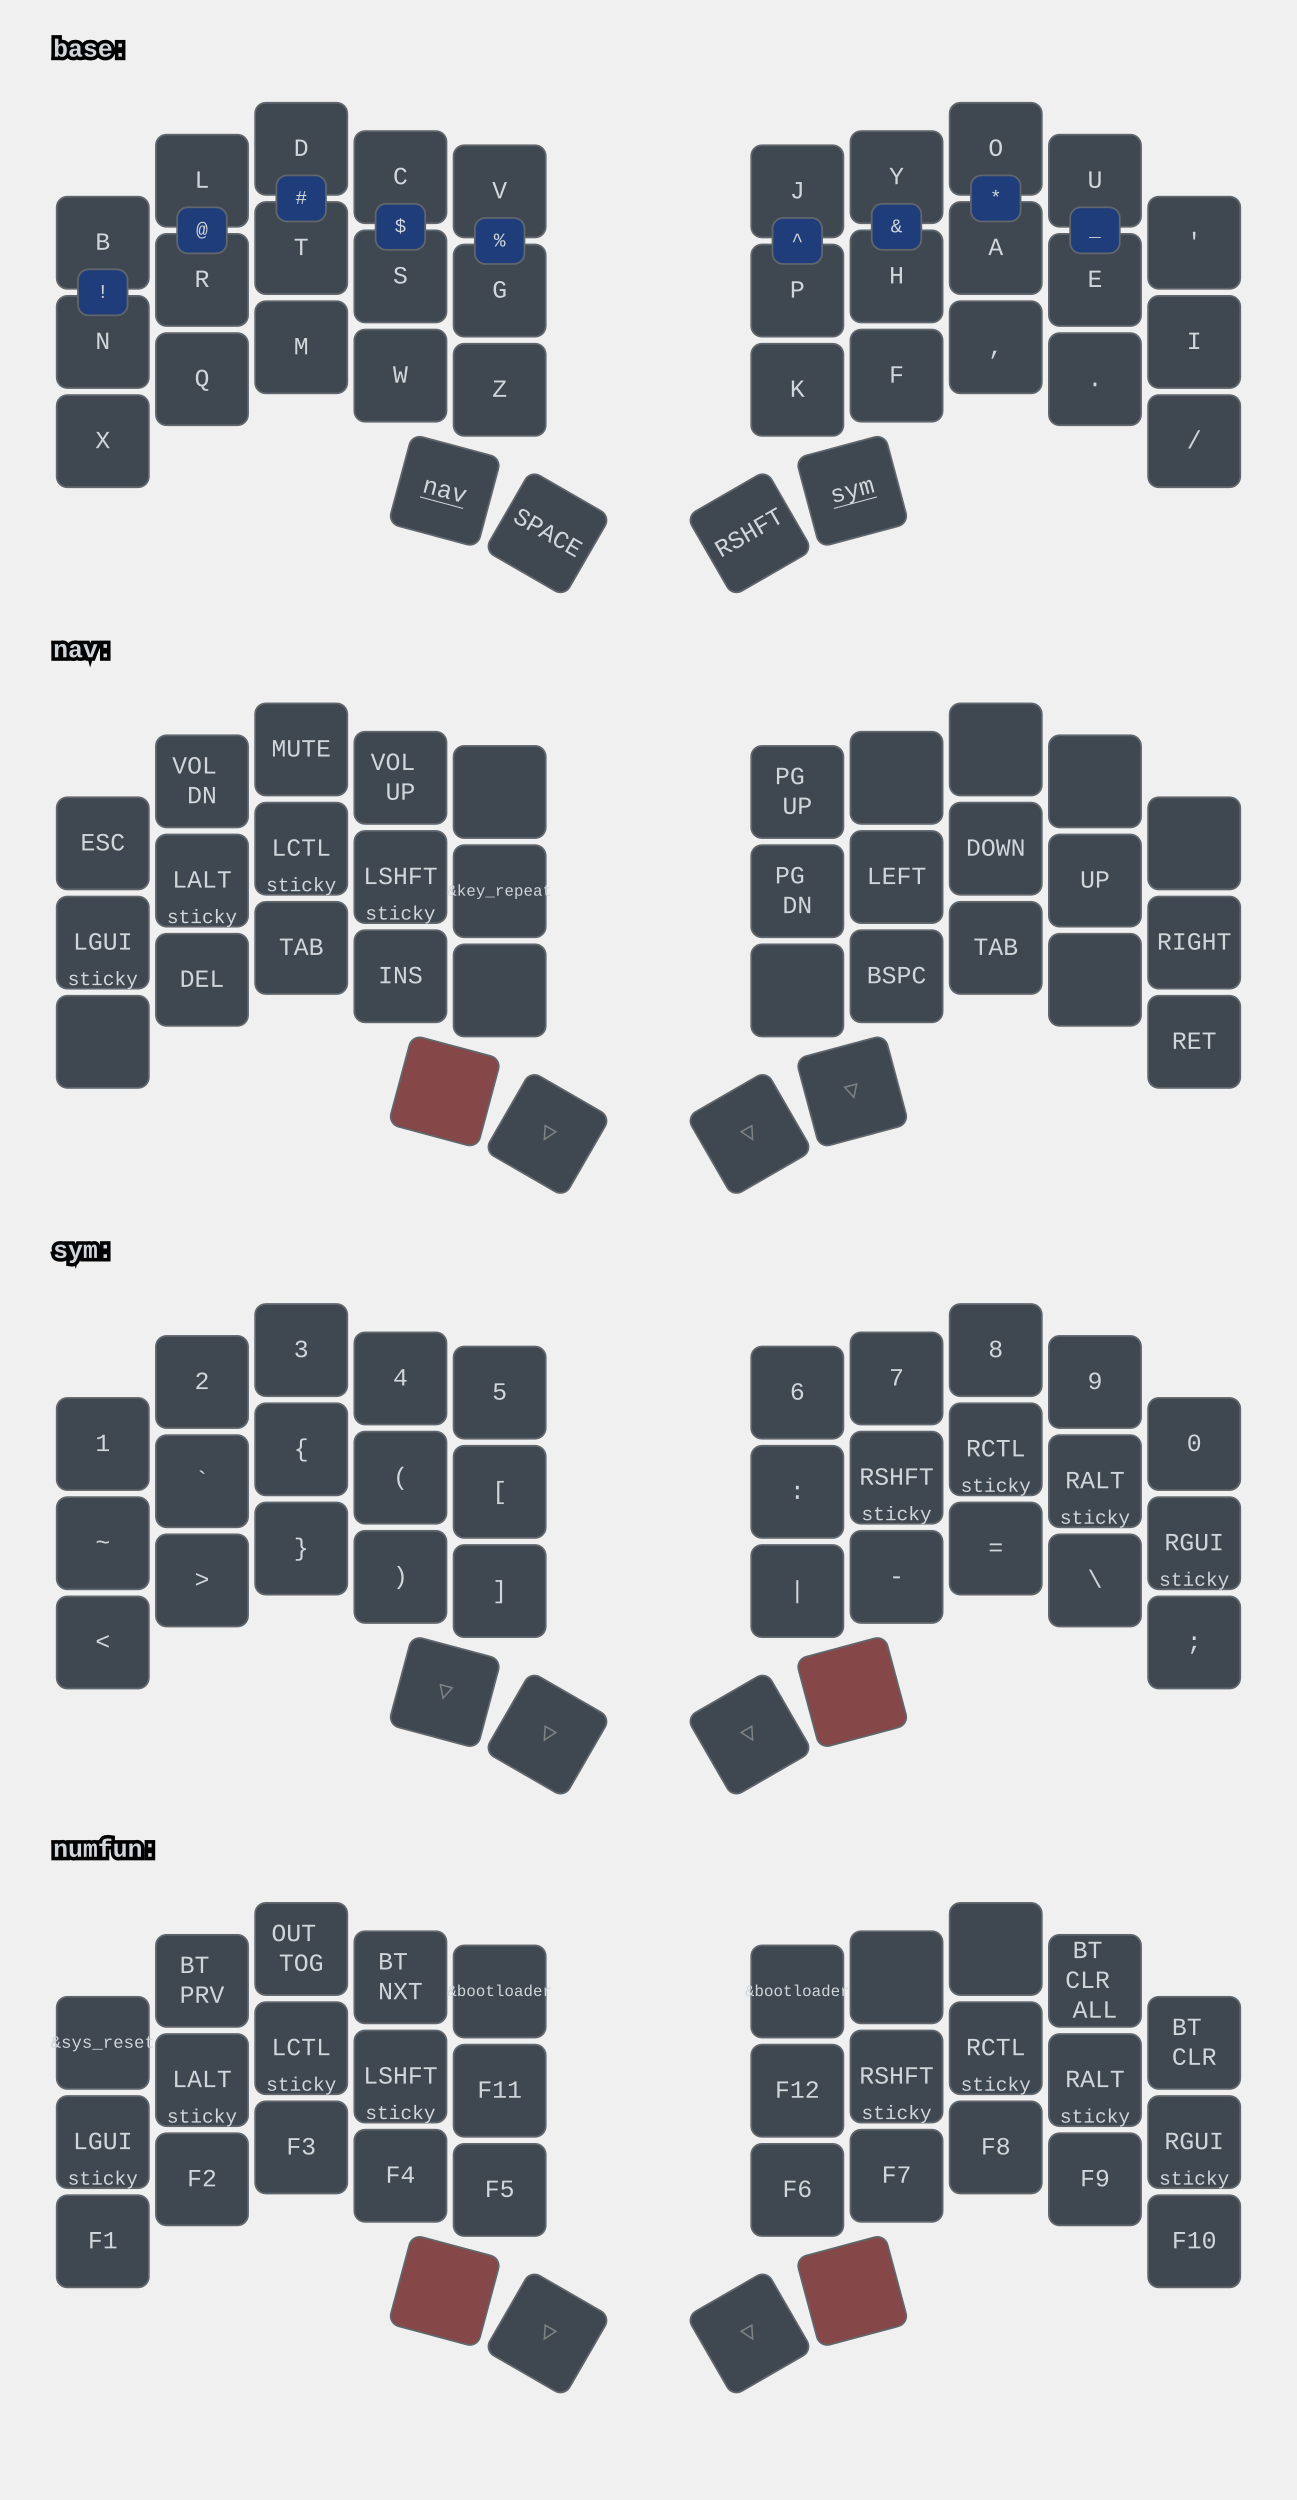
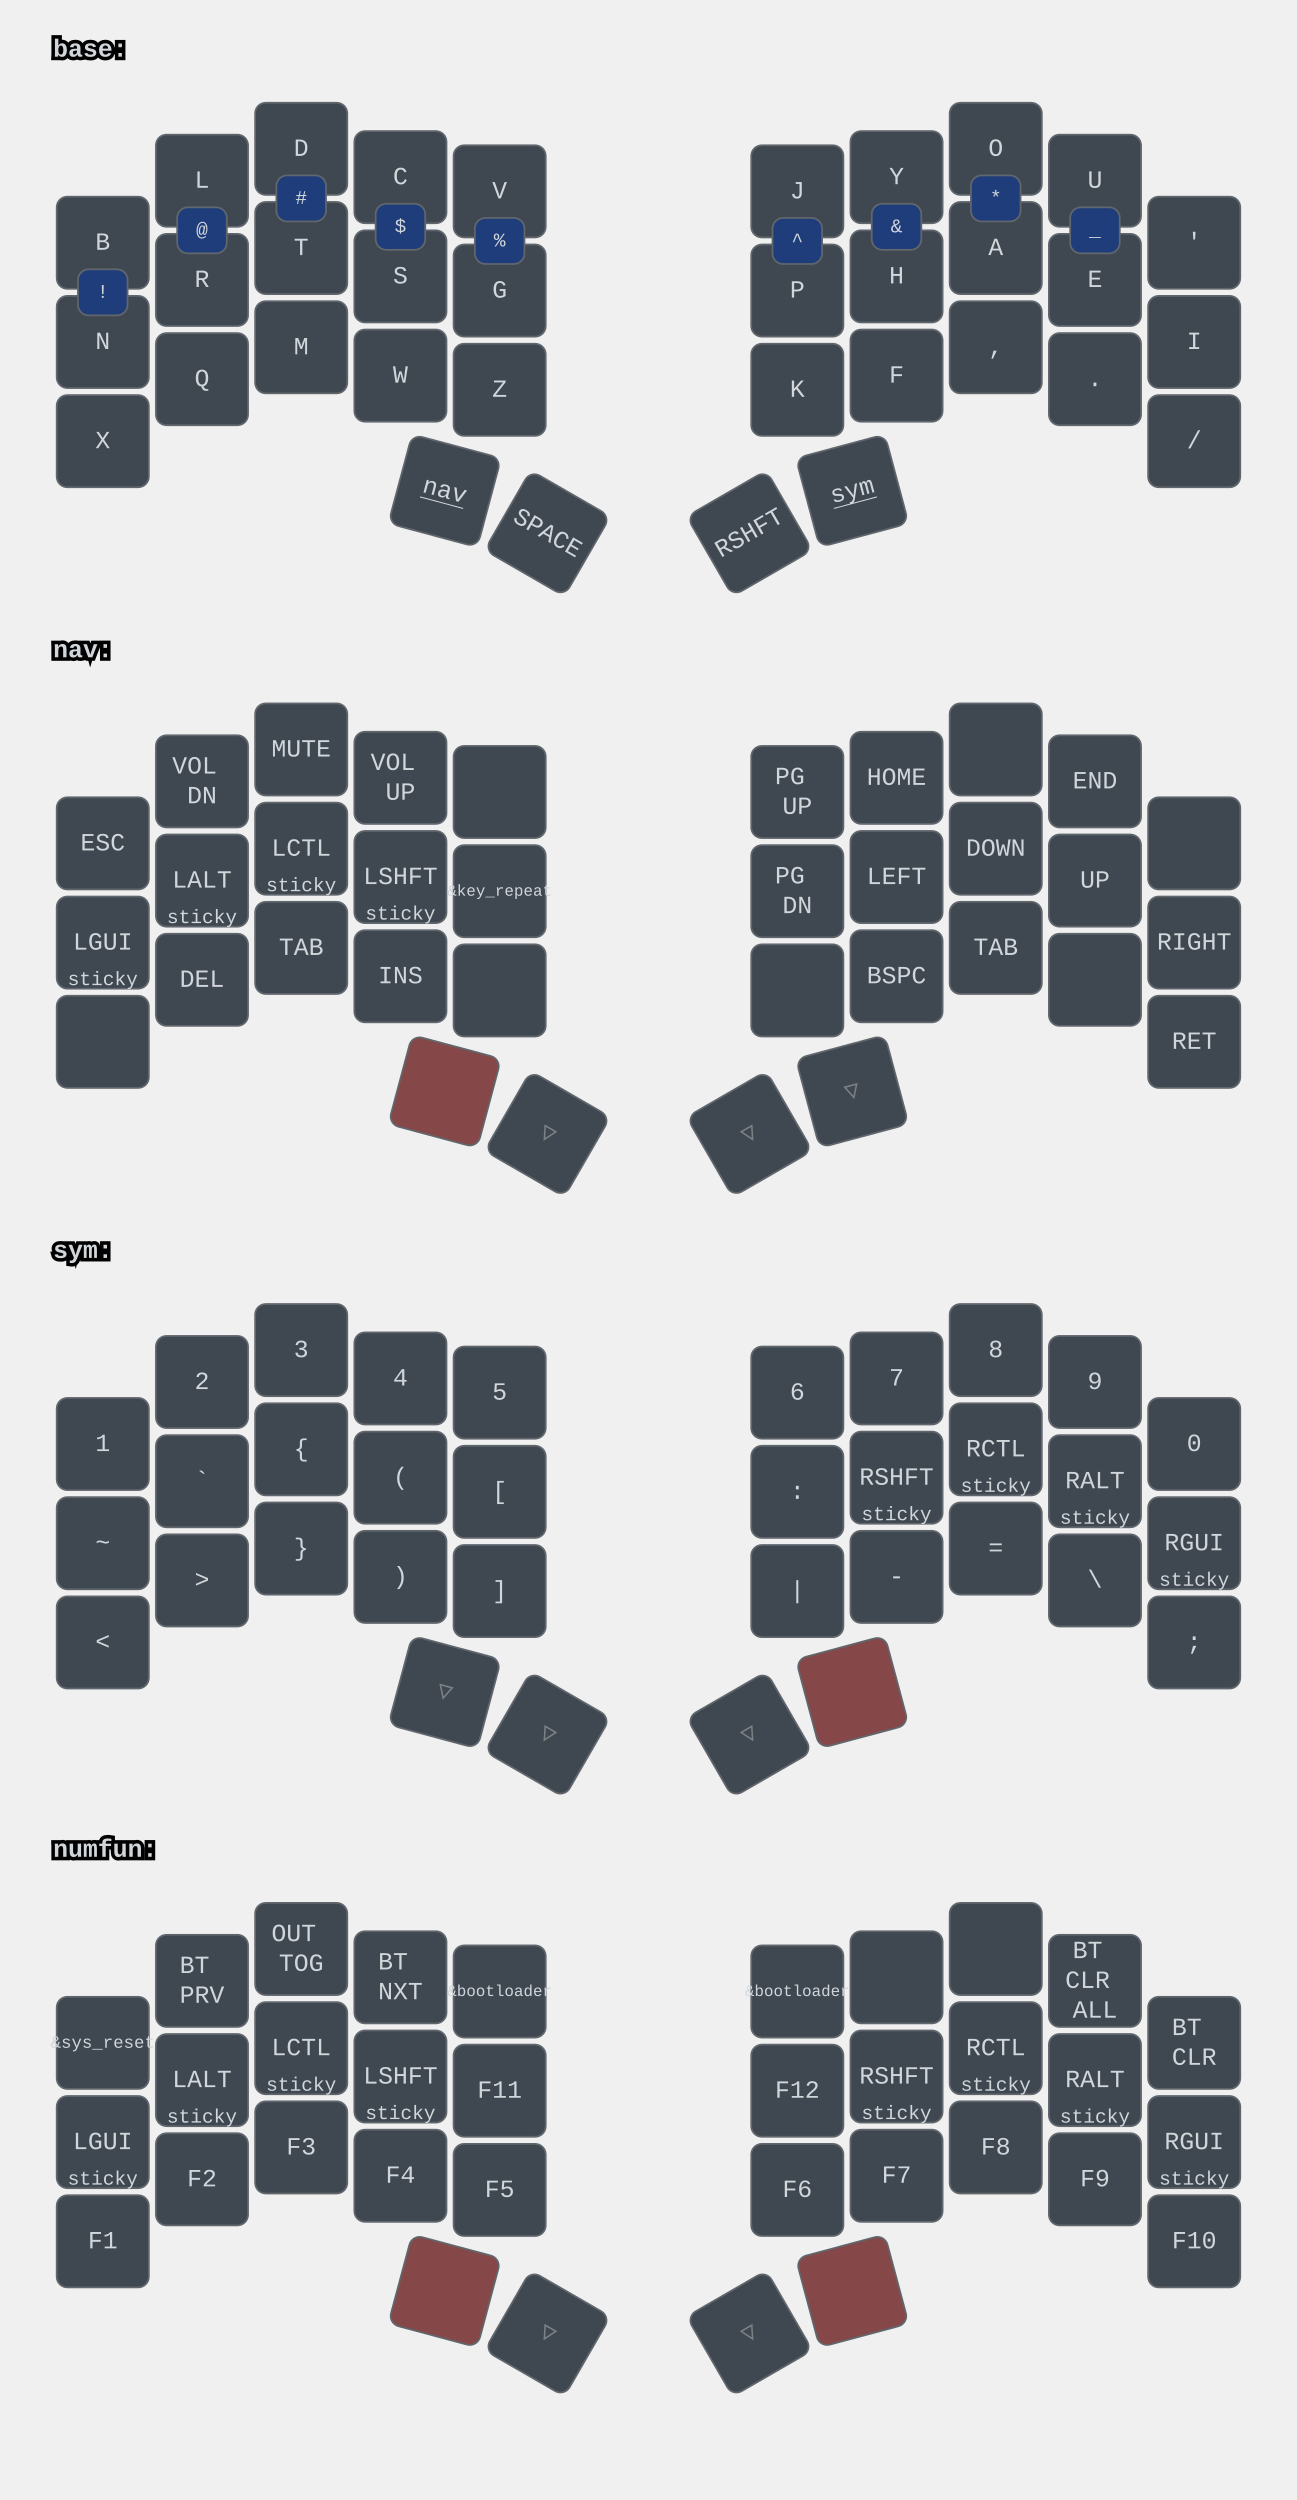
<svg xmlns="http://www.w3.org/2000/svg" width="732" height="1411" viewBox="0 0 732 1411" class="keymap">
  <style>/* inherit to force styles through use tags */
svg path {
    fill: inherit;
}

/* font and background color specifications */
svg.keymap {
    font-family: SFMono-Regular,Consolas,Liberation Mono,Menlo,monospace;
    font-size: 14px;
    font-kerning: normal;
    text-rendering: optimizeLegibility;
    fill: #24292e;
}

/* default key styling */
rect.key {
    fill: #f6f8fa;
}

rect.key, rect.combo {
    stroke: #c9cccf;
    stroke-width: 1;
}

/* default key side styling, only used is draw_key_sides is set */
rect.side {
    filter: brightness(90%);
}

/* color accent for combo boxes */
rect.combo, rect.combo-separate {
    fill: #cdf;
}

/* color accent for held keys */
rect.held, rect.combo.held {
    fill: #fdd;
}

/* color accent for ghost (optional) keys */
rect.ghost, rect.combo.ghost {
    stroke-dasharray: 4, 4;
    stroke-width: 2;
}

text {
    text-anchor: middle;
    dominant-baseline: middle;
}

/* styling for layer labels */
text.label {
    font-weight: bold;
    text-anchor: start;
    stroke: white;
    stroke-width: 4;
    paint-order: stroke;
}

/* styling for optional footer */
text.footer {
    text-anchor: end;
    dominant-baseline: auto;
    stroke: white;
    stroke-width: 4;
    paint-order: stroke;
}

/* styling for combo tap, and key non-tap label text */
text.combo, text.hold, text.shifted, text.left, text.right, text.tl, text.tr, text.bl, text.br {
    font-size: 11px;
}

text.hold, text.bl, text.br {
    text-anchor: middle;
    dominant-baseline: auto;
}

text.shifted, text.tl, text.tr {
    text-anchor: middle;
    dominant-baseline: hanging;
}

text.left, text.tl, text.bl {
    text-anchor: start;
}

text.right, text.tr, text.br {
    text-anchor: end;
}

text.layer-activator {
    text-decoration: underline;
}

/* styling for hold/shifted label text in combo box */
text.combo.hold, text.combo.shifted, text.combo.left, text.combo.right {
    font-size: 8px;
}

/* lighter symbol for transparent keys */
text.trans {
    fill: #7b7e81;
}

/* styling for combo dendrons */
path.combo {
    stroke-width: 1;
    stroke: gray;
    fill: none;
}

/* Start Tabler Icons Cleanup */
/* cannot use height/width with glyphs */
.icon-tabler &gt; path {
    fill: inherit;
    stroke: inherit;
    stroke-width: 2;
}
/* hide tabler's default box */
.icon-tabler &gt; path[stroke="none"][fill="none"] {
    visibility: hidden;
}
/* End Tabler Icons Cleanup */

svg.keymap { fill: #d1d6db; }
rect.key { fill: #3f4750; }
rect.key, rect.combo { stroke: #60666c; }
rect.combo, rect.combo-separate { fill: #1f3d7a; }
rect.held, rect.combo.held { fill: #854747; }
text.label, text.footer { stroke: black; }
text.trans { fill: #7e8184; }
path.combo { stroke: #7f7f7f; }
</style>
  <g transform="translate(30, 0)" class="layer-base">
    <text x="0" y="28" class="label" id="base">base:</text>
    <g transform="translate(0, 56)">
      <g transform="translate(28, 81)" class="key keypos-0">
        <rect rx="6" ry="6" x="-26" y="-26" width="52" height="52" class="key" />
        <text x="0" y="0" class="key tap">B</text>
      </g>
      <g transform="translate(84, 46)" class="key keypos-1">
        <rect rx="6" ry="6" x="-26" y="-26" width="52" height="52" class="key" />
        <text x="0" y="0" class="key tap">L</text>
      </g>
      <g transform="translate(140, 28)" class="key keypos-2">
        <rect rx="6" ry="6" x="-26" y="-26" width="52" height="52" class="key" />
        <text x="0" y="0" class="key tap">D</text>
      </g>
      <g transform="translate(196, 44)" class="key keypos-3">
        <rect rx="6" ry="6" x="-26" y="-26" width="52" height="52" class="key" />
        <text x="0" y="0" class="key tap">C</text>
      </g>
      <g transform="translate(252, 52)" class="key keypos-4">
        <rect rx="6" ry="6" x="-26" y="-26" width="52" height="52" class="key" />
        <text x="0" y="0" class="key tap">V</text>
      </g>
      <g transform="translate(420, 52)" class="key keypos-5">
        <rect rx="6" ry="6" x="-26" y="-26" width="52" height="52" class="key" />
        <text x="0" y="0" class="key tap">J</text>
      </g>
      <g transform="translate(476, 44)" class="key keypos-6">
        <rect rx="6" ry="6" x="-26" y="-26" width="52" height="52" class="key" />
        <text x="0" y="0" class="key tap">Y</text>
      </g>
      <g transform="translate(532, 28)" class="key keypos-7">
        <rect rx="6" ry="6" x="-26" y="-26" width="52" height="52" class="key" />
        <text x="0" y="0" class="key tap">O</text>
      </g>
      <g transform="translate(588, 46)" class="key keypos-8">
        <rect rx="6" ry="6" x="-26" y="-26" width="52" height="52" class="key" />
        <text x="0" y="0" class="key tap">U</text>
      </g>
      <g transform="translate(644, 81)" class="key keypos-9">
        <rect rx="6" ry="6" x="-26" y="-26" width="52" height="52" class="key" />
        <text x="0" y="0" class="key tap">'</text>
      </g>
      <g transform="translate(28, 137)" class="key keypos-10">
        <rect rx="6" ry="6" x="-26" y="-26" width="52" height="52" class="key" />
        <text x="0" y="0" class="key tap">N</text>
      </g>
      <g transform="translate(84, 102)" class="key keypos-11">
        <rect rx="6" ry="6" x="-26" y="-26" width="52" height="52" class="key" />
        <text x="0" y="0" class="key tap">R</text>
      </g>
      <g transform="translate(140, 84)" class="key keypos-12">
        <rect rx="6" ry="6" x="-26" y="-26" width="52" height="52" class="key" />
        <text x="0" y="0" class="key tap">T</text>
      </g>
      <g transform="translate(196, 100)" class="key keypos-13">
        <rect rx="6" ry="6" x="-26" y="-26" width="52" height="52" class="key" />
        <text x="0" y="0" class="key tap">S</text>
      </g>
      <g transform="translate(252, 108)" class="key keypos-14">
        <rect rx="6" ry="6" x="-26" y="-26" width="52" height="52" class="key" />
        <text x="0" y="0" class="key tap">G</text>
      </g>
      <g transform="translate(420, 108)" class="key keypos-15">
        <rect rx="6" ry="6" x="-26" y="-26" width="52" height="52" class="key" />
        <text x="0" y="0" class="key tap">P</text>
      </g>
      <g transform="translate(476, 100)" class="key keypos-16">
        <rect rx="6" ry="6" x="-26" y="-26" width="52" height="52" class="key" />
        <text x="0" y="0" class="key tap">H</text>
      </g>
      <g transform="translate(532, 84)" class="key keypos-17">
        <rect rx="6" ry="6" x="-26" y="-26" width="52" height="52" class="key" />
        <text x="0" y="0" class="key tap">A</text>
      </g>
      <g transform="translate(588, 102)" class="key keypos-18">
        <rect rx="6" ry="6" x="-26" y="-26" width="52" height="52" class="key" />
        <text x="0" y="0" class="key tap">E</text>
      </g>
      <g transform="translate(644, 137)" class="key keypos-19">
        <rect rx="6" ry="6" x="-26" y="-26" width="52" height="52" class="key" />
        <text x="0" y="0" class="key tap">I</text>
      </g>
      <g transform="translate(28, 193)" class="key keypos-20">
        <rect rx="6" ry="6" x="-26" y="-26" width="52" height="52" class="key" />
        <text x="0" y="0" class="key tap">X</text>
      </g>
      <g transform="translate(84, 158)" class="key keypos-21">
        <rect rx="6" ry="6" x="-26" y="-26" width="52" height="52" class="key" />
        <text x="0" y="0" class="key tap">Q</text>
      </g>
      <g transform="translate(140, 140)" class="key keypos-22">
        <rect rx="6" ry="6" x="-26" y="-26" width="52" height="52" class="key" />
        <text x="0" y="0" class="key tap">M</text>
      </g>
      <g transform="translate(196, 156)" class="key keypos-23">
        <rect rx="6" ry="6" x="-26" y="-26" width="52" height="52" class="key" />
        <text x="0" y="0" class="key tap">W</text>
      </g>
      <g transform="translate(252, 164)" class="key keypos-24">
        <rect rx="6" ry="6" x="-26" y="-26" width="52" height="52" class="key" />
        <text x="0" y="0" class="key tap">Z</text>
      </g>
      <g transform="translate(420, 164)" class="key keypos-25">
        <rect rx="6" ry="6" x="-26" y="-26" width="52" height="52" class="key" />
        <text x="0" y="0" class="key tap">K</text>
      </g>
      <g transform="translate(476, 156)" class="key keypos-26">
        <rect rx="6" ry="6" x="-26" y="-26" width="52" height="52" class="key" />
        <text x="0" y="0" class="key tap">F</text>
      </g>
      <g transform="translate(532, 140)" class="key keypos-27">
        <rect rx="6" ry="6" x="-26" y="-26" width="52" height="52" class="key" />
        <text x="0" y="0" class="key tap">,</text>
      </g>
      <g transform="translate(588, 158)" class="key keypos-28">
        <rect rx="6" ry="6" x="-26" y="-26" width="52" height="52" class="key" />
        <text x="0" y="0" class="key tap">.</text>
      </g>
      <g transform="translate(644, 193)" class="key keypos-29">
        <rect rx="6" ry="6" x="-26" y="-26" width="52" height="52" class="key" />
        <text x="0" y="0" class="key tap">/</text>
      </g>
      <g transform="translate(221, 221) rotate(15.0)" class="key keypos-30">
        <rect rx="6" ry="6" x="-26" y="-26" width="52" height="52" class="key" />
        <a href="#nav">
          <text x="0" y="0" class="key tap layer-activator">nav</text>
        </a>
      </g>
      <g transform="translate(279, 245) rotate(30.0)" class="key keypos-31">
        <rect rx="6" ry="6" x="-26" y="-26" width="52" height="52" class="key" />
        <text x="0" y="0" class="key tap">SPACE</text>
      </g>
      <g transform="translate(393, 245) rotate(-30.0)" class="key keypos-32">
        <rect rx="6" ry="6" x="-26" y="-26" width="52" height="52" class="key" />
        <text x="0" y="0" class="key tap">RSHFT</text>
      </g>
      <g transform="translate(451, 221) rotate(-15.0)" class="key keypos-33">
        <rect rx="6" ry="6" x="-26" y="-26" width="52" height="52" class="key" />
        <a href="#sym">
          <text x="0" y="0" class="key tap layer-activator">sym</text>
        </a>
      </g>
      <g class="combo combopos-0">
        <rect rx="6" ry="6" x="14" y="96" width="28" height="26" class="combo" />
        <text x="28" y="109" class="combo tap">!</text>
      </g>
      <g class="combo combopos-1">
        <rect rx="6" ry="6" x="70" y="61" width="28" height="26" class="combo" />
        <text x="84" y="74" class="combo tap">@</text>
      </g>
      <g class="combo combopos-2">
        <rect rx="6" ry="6" x="126" y="43" width="28" height="26" class="combo" />
        <text x="140" y="56" class="combo tap">#</text>
      </g>
      <g class="combo combopos-3">
        <rect rx="6" ry="6" x="182" y="59" width="28" height="26" class="combo" />
        <text x="196" y="72" class="combo tap">$</text>
      </g>
      <g class="combo combopos-4">
        <rect rx="6" ry="6" x="238" y="67" width="28" height="26" class="combo" />
        <text x="252" y="80" class="combo tap">%</text>
      </g>
      <g class="combo combopos-5">
        <rect rx="6" ry="6" x="406" y="67" width="28" height="26" class="combo" />
        <text x="420" y="80" class="combo tap">^</text>
      </g>
      <g class="combo combopos-6">
        <rect rx="6" ry="6" x="462" y="59" width="28" height="26" class="combo" />
        <text x="476" y="72" class="combo tap">&amp;</text>
      </g>
      <g class="combo combopos-7">
        <rect rx="6" ry="6" x="518" y="43" width="28" height="26" class="combo" />
        <text x="532" y="56" class="combo tap">*</text>
      </g>
      <g class="combo combopos-8">
        <rect rx="6" ry="6" x="574" y="61" width="28" height="26" class="combo" />
        <text x="588" y="74" class="combo tap">_</text>
      </g>
    </g>
  </g>
  <g transform="translate(30, 339)" class="layer-nav">
    <text x="0" y="28" class="label" id="nav">nav:</text>
    <g transform="translate(0, 56)">
      <g transform="translate(28, 81)" class="key keypos-0">
        <rect rx="6" ry="6" x="-26" y="-26" width="52" height="52" class="key" />
        <text x="0" y="0" class="key tap">ESC</text>
      </g>
      <g transform="translate(84, 46)" class="key keypos-1">
        <rect rx="6" ry="6" x="-26" y="-26" width="52" height="52" class="key" />
        <text x="0" y="0" class="key tap">
          <tspan x="0" dy="-0.6em">VOL</tspan>
          <tspan x="0" dy="1.2em">DN</tspan>
        </text>
      </g>
      <g transform="translate(140, 28)" class="key keypos-2">
        <rect rx="6" ry="6" x="-26" y="-26" width="52" height="52" class="key" />
        <text x="0" y="0" class="key tap">MUTE</text>
      </g>
      <g transform="translate(196, 44)" class="key keypos-3">
        <rect rx="6" ry="6" x="-26" y="-26" width="52" height="52" class="key" />
        <text x="0" y="0" class="key tap">
          <tspan x="0" dy="-0.6em">VOL</tspan>
          <tspan x="0" dy="1.2em">UP</tspan>
        </text>
      </g>
      <g transform="translate(252, 52)" class="key keypos-4">
        <rect rx="6" ry="6" x="-26" y="-26" width="52" height="52" class="key" />
      </g>
      <g transform="translate(420, 52)" class="key keypos-5">
        <rect rx="6" ry="6" x="-26" y="-26" width="52" height="52" class="key" />
        <text x="0" y="0" class="key tap">
          <tspan x="0" dy="-0.6em">PG</tspan>
          <tspan x="0" dy="1.2em">UP</tspan>
        </text>
      </g>
      <g transform="translate(476, 44)" class="key keypos-6">
        <rect rx="6" ry="6" x="-26" y="-26" width="52" height="52" class="key" />
+         <text x="0" y="0" class="key tap">HOME</text>
      </g>
      <g transform="translate(532, 28)" class="key keypos-7">
        <rect rx="6" ry="6" x="-26" y="-26" width="52" height="52" class="key" />
      </g>
      <g transform="translate(588, 46)" class="key keypos-8">
        <rect rx="6" ry="6" x="-26" y="-26" width="52" height="52" class="key" />
+         <text x="0" y="0" class="key tap">END</text>
      </g>
      <g transform="translate(644, 81)" class="key keypos-9">
        <rect rx="6" ry="6" x="-26" y="-26" width="52" height="52" class="key" />
      </g>
      <g transform="translate(28, 137)" class="key keypos-10">
        <rect rx="6" ry="6" x="-26" y="-26" width="52" height="52" class="key" />
        <text x="0" y="0" class="key tap">LGUI</text>
        <text x="0" y="24" class="key hold">sticky</text>
      </g>
      <g transform="translate(84, 102)" class="key keypos-11">
        <rect rx="6" ry="6" x="-26" y="-26" width="52" height="52" class="key" />
        <text x="0" y="0" class="key tap">LALT</text>
        <text x="0" y="24" class="key hold">sticky</text>
      </g>
      <g transform="translate(140, 84)" class="key keypos-12">
        <rect rx="6" ry="6" x="-26" y="-26" width="52" height="52" class="key" />
        <text x="0" y="0" class="key tap">LCTL</text>
        <text x="0" y="24" class="key hold">sticky</text>
      </g>
      <g transform="translate(196, 100)" class="key keypos-13">
        <rect rx="6" ry="6" x="-26" y="-26" width="52" height="52" class="key" />
        <text x="0" y="0" class="key tap">LSHFT</text>
        <text x="0" y="24" class="key hold">sticky</text>
      </g>
      <g transform="translate(252, 108)" class="key keypos-14">
        <rect rx="6" ry="6" x="-26" y="-26" width="52" height="52" class="key" />
        <text x="0" y="0" class="key tap">
          <tspan style="font-size: 64%">&amp;key_repeat</tspan>
        </text>
      </g>
      <g transform="translate(420, 108)" class="key keypos-15">
        <rect rx="6" ry="6" x="-26" y="-26" width="52" height="52" class="key" />
        <text x="0" y="0" class="key tap">
          <tspan x="0" dy="-0.6em">PG</tspan>
          <tspan x="0" dy="1.2em">DN</tspan>
        </text>
      </g>
      <g transform="translate(476, 100)" class="key keypos-16">
        <rect rx="6" ry="6" x="-26" y="-26" width="52" height="52" class="key" />
        <text x="0" y="0" class="key tap">LEFT</text>
      </g>
      <g transform="translate(532, 84)" class="key keypos-17">
        <rect rx="6" ry="6" x="-26" y="-26" width="52" height="52" class="key" />
        <text x="0" y="0" class="key tap">DOWN</text>
      </g>
      <g transform="translate(588, 102)" class="key keypos-18">
        <rect rx="6" ry="6" x="-26" y="-26" width="52" height="52" class="key" />
        <text x="0" y="0" class="key tap">UP</text>
      </g>
      <g transform="translate(644, 137)" class="key keypos-19">
        <rect rx="6" ry="6" x="-26" y="-26" width="52" height="52" class="key" />
        <text x="0" y="0" class="key tap">RIGHT</text>
      </g>
      <g transform="translate(28, 193)" class="key keypos-20">
        <rect rx="6" ry="6" x="-26" y="-26" width="52" height="52" class="key" />
      </g>
      <g transform="translate(84, 158)" class="key keypos-21">
        <rect rx="6" ry="6" x="-26" y="-26" width="52" height="52" class="key" />
        <text x="0" y="0" class="key tap">DEL</text>
      </g>
      <g transform="translate(140, 140)" class="key keypos-22">
        <rect rx="6" ry="6" x="-26" y="-26" width="52" height="52" class="key" />
        <text x="0" y="0" class="key tap">TAB</text>
      </g>
      <g transform="translate(196, 156)" class="key keypos-23">
        <rect rx="6" ry="6" x="-26" y="-26" width="52" height="52" class="key" />
        <text x="0" y="0" class="key tap">INS</text>
      </g>
      <g transform="translate(252, 164)" class="key keypos-24">
        <rect rx="6" ry="6" x="-26" y="-26" width="52" height="52" class="key" />
      </g>
      <g transform="translate(420, 164)" class="key keypos-25">
        <rect rx="6" ry="6" x="-26" y="-26" width="52" height="52" class="key" />
      </g>
      <g transform="translate(476, 156)" class="key keypos-26">
        <rect rx="6" ry="6" x="-26" y="-26" width="52" height="52" class="key" />
        <text x="0" y="0" class="key tap">BSPC</text>
      </g>
      <g transform="translate(532, 140)" class="key keypos-27">
        <rect rx="6" ry="6" x="-26" y="-26" width="52" height="52" class="key" />
        <text x="0" y="0" class="key tap">TAB</text>
      </g>
      <g transform="translate(588, 158)" class="key keypos-28">
        <rect rx="6" ry="6" x="-26" y="-26" width="52" height="52" class="key" />
      </g>
      <g transform="translate(644, 193)" class="key keypos-29">
        <rect rx="6" ry="6" x="-26" y="-26" width="52" height="52" class="key" />
        <text x="0" y="0" class="key tap">RET</text>
      </g>
      <g transform="translate(221, 221) rotate(15.0)" class="key held keypos-30">
        <rect rx="6" ry="6" x="-26" y="-26" width="52" height="52" class="key held" />
      </g>
      <g transform="translate(279, 245) rotate(30.0)" class="key trans keypos-31">
        <rect rx="6" ry="6" x="-26" y="-26" width="52" height="52" class="key trans" />
        <text x="0" y="0" class="key trans tap">▽</text>
      </g>
      <g transform="translate(393, 245) rotate(-30.0)" class="key trans keypos-32">
        <rect rx="6" ry="6" x="-26" y="-26" width="52" height="52" class="key trans" />
        <text x="0" y="0" class="key trans tap">▽</text>
      </g>
      <g transform="translate(451, 221) rotate(-15.0)" class="key trans keypos-33">
        <rect rx="6" ry="6" x="-26" y="-26" width="52" height="52" class="key trans" />
        <text x="0" y="0" class="key trans tap">▽</text>
      </g>
    </g>
  </g>
  <g transform="translate(30, 678)" class="layer-sym">
    <text x="0" y="28" class="label" id="sym">sym:</text>
    <g transform="translate(0, 56)">
      <g transform="translate(28, 81)" class="key keypos-0">
        <rect rx="6" ry="6" x="-26" y="-26" width="52" height="52" class="key" />
        <text x="0" y="0" class="key tap">1</text>
      </g>
      <g transform="translate(84, 46)" class="key keypos-1">
        <rect rx="6" ry="6" x="-26" y="-26" width="52" height="52" class="key" />
        <text x="0" y="0" class="key tap">2</text>
      </g>
      <g transform="translate(140, 28)" class="key keypos-2">
        <rect rx="6" ry="6" x="-26" y="-26" width="52" height="52" class="key" />
        <text x="0" y="0" class="key tap">3</text>
      </g>
      <g transform="translate(196, 44)" class="key keypos-3">
        <rect rx="6" ry="6" x="-26" y="-26" width="52" height="52" class="key" />
        <text x="0" y="0" class="key tap">4</text>
      </g>
      <g transform="translate(252, 52)" class="key keypos-4">
        <rect rx="6" ry="6" x="-26" y="-26" width="52" height="52" class="key" />
        <text x="0" y="0" class="key tap">5</text>
      </g>
      <g transform="translate(420, 52)" class="key keypos-5">
        <rect rx="6" ry="6" x="-26" y="-26" width="52" height="52" class="key" />
        <text x="0" y="0" class="key tap">6</text>
      </g>
      <g transform="translate(476, 44)" class="key keypos-6">
        <rect rx="6" ry="6" x="-26" y="-26" width="52" height="52" class="key" />
        <text x="0" y="0" class="key tap">7</text>
      </g>
      <g transform="translate(532, 28)" class="key keypos-7">
        <rect rx="6" ry="6" x="-26" y="-26" width="52" height="52" class="key" />
        <text x="0" y="0" class="key tap">8</text>
      </g>
      <g transform="translate(588, 46)" class="key keypos-8">
        <rect rx="6" ry="6" x="-26" y="-26" width="52" height="52" class="key" />
        <text x="0" y="0" class="key tap">9</text>
      </g>
      <g transform="translate(644, 81)" class="key keypos-9">
        <rect rx="6" ry="6" x="-26" y="-26" width="52" height="52" class="key" />
        <text x="0" y="0" class="key tap">0</text>
      </g>
      <g transform="translate(28, 137)" class="key keypos-10">
        <rect rx="6" ry="6" x="-26" y="-26" width="52" height="52" class="key" />
        <text x="0" y="0" class="key tap">~</text>
      </g>
      <g transform="translate(84, 102)" class="key keypos-11">
        <rect rx="6" ry="6" x="-26" y="-26" width="52" height="52" class="key" />
        <text x="0" y="0" class="key tap">`</text>
      </g>
      <g transform="translate(140, 84)" class="key keypos-12">
        <rect rx="6" ry="6" x="-26" y="-26" width="52" height="52" class="key" />
        <text x="0" y="0" class="key tap">{</text>
      </g>
      <g transform="translate(196, 100)" class="key keypos-13">
        <rect rx="6" ry="6" x="-26" y="-26" width="52" height="52" class="key" />
        <text x="0" y="0" class="key tap">(</text>
      </g>
      <g transform="translate(252, 108)" class="key keypos-14">
        <rect rx="6" ry="6" x="-26" y="-26" width="52" height="52" class="key" />
        <text x="0" y="0" class="key tap">[</text>
      </g>
      <g transform="translate(420, 108)" class="key keypos-15">
        <rect rx="6" ry="6" x="-26" y="-26" width="52" height="52" class="key" />
        <text x="0" y="0" class="key tap">:</text>
      </g>
      <g transform="translate(476, 100)" class="key keypos-16">
        <rect rx="6" ry="6" x="-26" y="-26" width="52" height="52" class="key" />
        <text x="0" y="0" class="key tap">RSHFT</text>
        <text x="0" y="24" class="key hold">sticky</text>
      </g>
      <g transform="translate(532, 84)" class="key keypos-17">
        <rect rx="6" ry="6" x="-26" y="-26" width="52" height="52" class="key" />
        <text x="0" y="0" class="key tap">RCTL</text>
        <text x="0" y="24" class="key hold">sticky</text>
      </g>
      <g transform="translate(588, 102)" class="key keypos-18">
        <rect rx="6" ry="6" x="-26" y="-26" width="52" height="52" class="key" />
        <text x="0" y="0" class="key tap">RALT</text>
        <text x="0" y="24" class="key hold">sticky</text>
      </g>
      <g transform="translate(644, 137)" class="key keypos-19">
        <rect rx="6" ry="6" x="-26" y="-26" width="52" height="52" class="key" />
        <text x="0" y="0" class="key tap">RGUI</text>
        <text x="0" y="24" class="key hold">sticky</text>
      </g>
      <g transform="translate(28, 193)" class="key keypos-20">
        <rect rx="6" ry="6" x="-26" y="-26" width="52" height="52" class="key" />
        <text x="0" y="0" class="key tap">&lt;</text>
      </g>
      <g transform="translate(84, 158)" class="key keypos-21">
        <rect rx="6" ry="6" x="-26" y="-26" width="52" height="52" class="key" />
        <text x="0" y="0" class="key tap">&gt;</text>
      </g>
      <g transform="translate(140, 140)" class="key keypos-22">
        <rect rx="6" ry="6" x="-26" y="-26" width="52" height="52" class="key" />
        <text x="0" y="0" class="key tap">}</text>
      </g>
      <g transform="translate(196, 156)" class="key keypos-23">
        <rect rx="6" ry="6" x="-26" y="-26" width="52" height="52" class="key" />
        <text x="0" y="0" class="key tap">)</text>
      </g>
      <g transform="translate(252, 164)" class="key keypos-24">
        <rect rx="6" ry="6" x="-26" y="-26" width="52" height="52" class="key" />
        <text x="0" y="0" class="key tap">]</text>
      </g>
      <g transform="translate(420, 164)" class="key keypos-25">
        <rect rx="6" ry="6" x="-26" y="-26" width="52" height="52" class="key" />
        <text x="0" y="0" class="key tap">|</text>
      </g>
      <g transform="translate(476, 156)" class="key keypos-26">
        <rect rx="6" ry="6" x="-26" y="-26" width="52" height="52" class="key" />
        <text x="0" y="0" class="key tap">-</text>
      </g>
      <g transform="translate(532, 140)" class="key keypos-27">
        <rect rx="6" ry="6" x="-26" y="-26" width="52" height="52" class="key" />
        <text x="0" y="0" class="key tap">=</text>
      </g>
      <g transform="translate(588, 158)" class="key keypos-28">
        <rect rx="6" ry="6" x="-26" y="-26" width="52" height="52" class="key" />
        <text x="0" y="0" class="key tap">\</text>
      </g>
      <g transform="translate(644, 193)" class="key keypos-29">
        <rect rx="6" ry="6" x="-26" y="-26" width="52" height="52" class="key" />
        <text x="0" y="0" class="key tap">;</text>
      </g>
      <g transform="translate(221, 221) rotate(15.0)" class="key trans keypos-30">
        <rect rx="6" ry="6" x="-26" y="-26" width="52" height="52" class="key trans" />
        <text x="0" y="0" class="key trans tap">▽</text>
      </g>
      <g transform="translate(279, 245) rotate(30.0)" class="key trans keypos-31">
        <rect rx="6" ry="6" x="-26" y="-26" width="52" height="52" class="key trans" />
        <text x="0" y="0" class="key trans tap">▽</text>
      </g>
      <g transform="translate(393, 245) rotate(-30.0)" class="key trans keypos-32">
        <rect rx="6" ry="6" x="-26" y="-26" width="52" height="52" class="key trans" />
        <text x="0" y="0" class="key trans tap">▽</text>
      </g>
      <g transform="translate(451, 221) rotate(-15.0)" class="key held keypos-33">
        <rect rx="6" ry="6" x="-26" y="-26" width="52" height="52" class="key held" />
      </g>
    </g>
  </g>
  <g transform="translate(30, 1016)" class="layer-numfun">
    <text x="0" y="28" class="label" id="numfun">numfun:</text>
    <g transform="translate(0, 56)">
      <g transform="translate(28, 81)" class="key keypos-0">
        <rect rx="6" ry="6" x="-26" y="-26" width="52" height="52" class="key" />
        <text x="0" y="0" class="key tap">
          <tspan style="font-size: 70%">&amp;sys_reset</tspan>
        </text>
      </g>
      <g transform="translate(84, 46)" class="key keypos-1">
        <rect rx="6" ry="6" x="-26" y="-26" width="52" height="52" class="key" />
        <text x="0" y="0" class="key tap">
          <tspan x="0" dy="-0.6em">BT</tspan>
          <tspan x="0" dy="1.2em">PRV</tspan>
        </text>
      </g>
      <g transform="translate(140, 28)" class="key keypos-2">
        <rect rx="6" ry="6" x="-26" y="-26" width="52" height="52" class="key" />
        <text x="0" y="0" class="key tap">
          <tspan x="0" dy="-0.6em">OUT</tspan>
          <tspan x="0" dy="1.2em">TOG</tspan>
        </text>
      </g>
      <g transform="translate(196, 44)" class="key keypos-3">
        <rect rx="6" ry="6" x="-26" y="-26" width="52" height="52" class="key" />
        <text x="0" y="0" class="key tap">
          <tspan x="0" dy="-0.6em">BT</tspan>
          <tspan x="0" dy="1.2em">NXT</tspan>
        </text>
      </g>
      <g transform="translate(252, 52)" class="key keypos-4">
        <rect rx="6" ry="6" x="-26" y="-26" width="52" height="52" class="key" />
        <text x="0" y="0" class="key tap">
          <tspan style="font-size: 64%">&amp;bootloader</tspan>
        </text>
      </g>
      <g transform="translate(420, 52)" class="key keypos-5">
        <rect rx="6" ry="6" x="-26" y="-26" width="52" height="52" class="key" />
        <text x="0" y="0" class="key tap">
          <tspan style="font-size: 64%">&amp;bootloader</tspan>
        </text>
      </g>
      <g transform="translate(476, 44)" class="key keypos-6">
        <rect rx="6" ry="6" x="-26" y="-26" width="52" height="52" class="key" />
      </g>
      <g transform="translate(532, 28)" class="key keypos-7">
        <rect rx="6" ry="6" x="-26" y="-26" width="52" height="52" class="key" />
      </g>
      <g transform="translate(588, 46)" class="key keypos-8">
        <rect rx="6" ry="6" x="-26" y="-26" width="52" height="52" class="key" />
        <text x="0" y="0" class="key tap">
          <tspan x="0" dy="-1.2em">BT</tspan>
          <tspan x="0" dy="1.2em">CLR</tspan>
          <tspan x="0" dy="1.2em">ALL</tspan>
        </text>
      </g>
      <g transform="translate(644, 81)" class="key keypos-9">
        <rect rx="6" ry="6" x="-26" y="-26" width="52" height="52" class="key" />
        <text x="0" y="0" class="key tap">
          <tspan x="0" dy="-0.6em">BT</tspan>
          <tspan x="0" dy="1.2em">CLR</tspan>
        </text>
      </g>
      <g transform="translate(28, 137)" class="key keypos-10">
        <rect rx="6" ry="6" x="-26" y="-26" width="52" height="52" class="key" />
        <text x="0" y="0" class="key tap">LGUI</text>
        <text x="0" y="24" class="key hold">sticky</text>
      </g>
      <g transform="translate(84, 102)" class="key keypos-11">
        <rect rx="6" ry="6" x="-26" y="-26" width="52" height="52" class="key" />
        <text x="0" y="0" class="key tap">LALT</text>
        <text x="0" y="24" class="key hold">sticky</text>
      </g>
      <g transform="translate(140, 84)" class="key keypos-12">
        <rect rx="6" ry="6" x="-26" y="-26" width="52" height="52" class="key" />
        <text x="0" y="0" class="key tap">LCTL</text>
        <text x="0" y="24" class="key hold">sticky</text>
      </g>
      <g transform="translate(196, 100)" class="key keypos-13">
        <rect rx="6" ry="6" x="-26" y="-26" width="52" height="52" class="key" />
        <text x="0" y="0" class="key tap">LSHFT</text>
        <text x="0" y="24" class="key hold">sticky</text>
      </g>
      <g transform="translate(252, 108)" class="key keypos-14">
        <rect rx="6" ry="6" x="-26" y="-26" width="52" height="52" class="key" />
        <text x="0" y="0" class="key tap">F11</text>
      </g>
      <g transform="translate(420, 108)" class="key keypos-15">
        <rect rx="6" ry="6" x="-26" y="-26" width="52" height="52" class="key" />
        <text x="0" y="0" class="key tap">F12</text>
      </g>
      <g transform="translate(476, 100)" class="key keypos-16">
        <rect rx="6" ry="6" x="-26" y="-26" width="52" height="52" class="key" />
        <text x="0" y="0" class="key tap">RSHFT</text>
        <text x="0" y="24" class="key hold">sticky</text>
      </g>
      <g transform="translate(532, 84)" class="key keypos-17">
        <rect rx="6" ry="6" x="-26" y="-26" width="52" height="52" class="key" />
        <text x="0" y="0" class="key tap">RCTL</text>
        <text x="0" y="24" class="key hold">sticky</text>
      </g>
      <g transform="translate(588, 102)" class="key keypos-18">
        <rect rx="6" ry="6" x="-26" y="-26" width="52" height="52" class="key" />
        <text x="0" y="0" class="key tap">RALT</text>
        <text x="0" y="24" class="key hold">sticky</text>
      </g>
      <g transform="translate(644, 137)" class="key keypos-19">
        <rect rx="6" ry="6" x="-26" y="-26" width="52" height="52" class="key" />
        <text x="0" y="0" class="key tap">RGUI</text>
        <text x="0" y="24" class="key hold">sticky</text>
      </g>
      <g transform="translate(28, 193)" class="key keypos-20">
        <rect rx="6" ry="6" x="-26" y="-26" width="52" height="52" class="key" />
        <text x="0" y="0" class="key tap">F1</text>
      </g>
      <g transform="translate(84, 158)" class="key keypos-21">
        <rect rx="6" ry="6" x="-26" y="-26" width="52" height="52" class="key" />
        <text x="0" y="0" class="key tap">F2</text>
      </g>
      <g transform="translate(140, 140)" class="key keypos-22">
        <rect rx="6" ry="6" x="-26" y="-26" width="52" height="52" class="key" />
        <text x="0" y="0" class="key tap">F3</text>
      </g>
      <g transform="translate(196, 156)" class="key keypos-23">
        <rect rx="6" ry="6" x="-26" y="-26" width="52" height="52" class="key" />
        <text x="0" y="0" class="key tap">F4</text>
      </g>
      <g transform="translate(252, 164)" class="key keypos-24">
        <rect rx="6" ry="6" x="-26" y="-26" width="52" height="52" class="key" />
        <text x="0" y="0" class="key tap">F5</text>
      </g>
      <g transform="translate(420, 164)" class="key keypos-25">
        <rect rx="6" ry="6" x="-26" y="-26" width="52" height="52" class="key" />
        <text x="0" y="0" class="key tap">F6</text>
      </g>
      <g transform="translate(476, 156)" class="key keypos-26">
        <rect rx="6" ry="6" x="-26" y="-26" width="52" height="52" class="key" />
        <text x="0" y="0" class="key tap">F7</text>
      </g>
      <g transform="translate(532, 140)" class="key keypos-27">
        <rect rx="6" ry="6" x="-26" y="-26" width="52" height="52" class="key" />
        <text x="0" y="0" class="key tap">F8</text>
      </g>
      <g transform="translate(588, 158)" class="key keypos-28">
        <rect rx="6" ry="6" x="-26" y="-26" width="52" height="52" class="key" />
        <text x="0" y="0" class="key tap">F9</text>
      </g>
      <g transform="translate(644, 193)" class="key keypos-29">
        <rect rx="6" ry="6" x="-26" y="-26" width="52" height="52" class="key" />
        <text x="0" y="0" class="key tap">F10</text>
      </g>
      <g transform="translate(221, 221) rotate(15.0)" class="key held keypos-30">
        <rect rx="6" ry="6" x="-26" y="-26" width="52" height="52" class="key held" />
      </g>
      <g transform="translate(279, 245) rotate(30.0)" class="key trans keypos-31">
        <rect rx="6" ry="6" x="-26" y="-26" width="52" height="52" class="key trans" />
        <text x="0" y="0" class="key trans tap">▽</text>
      </g>
      <g transform="translate(393, 245) rotate(-30.0)" class="key trans keypos-32">
        <rect rx="6" ry="6" x="-26" y="-26" width="52" height="52" class="key trans" />
        <text x="0" y="0" class="key trans tap">▽</text>
      </g>
      <g transform="translate(451, 221) rotate(-15.0)" class="key held keypos-33">
        <rect rx="6" ry="6" x="-26" y="-26" width="52" height="52" class="key held" />
      </g>
    </g>
  </g>
</svg>
